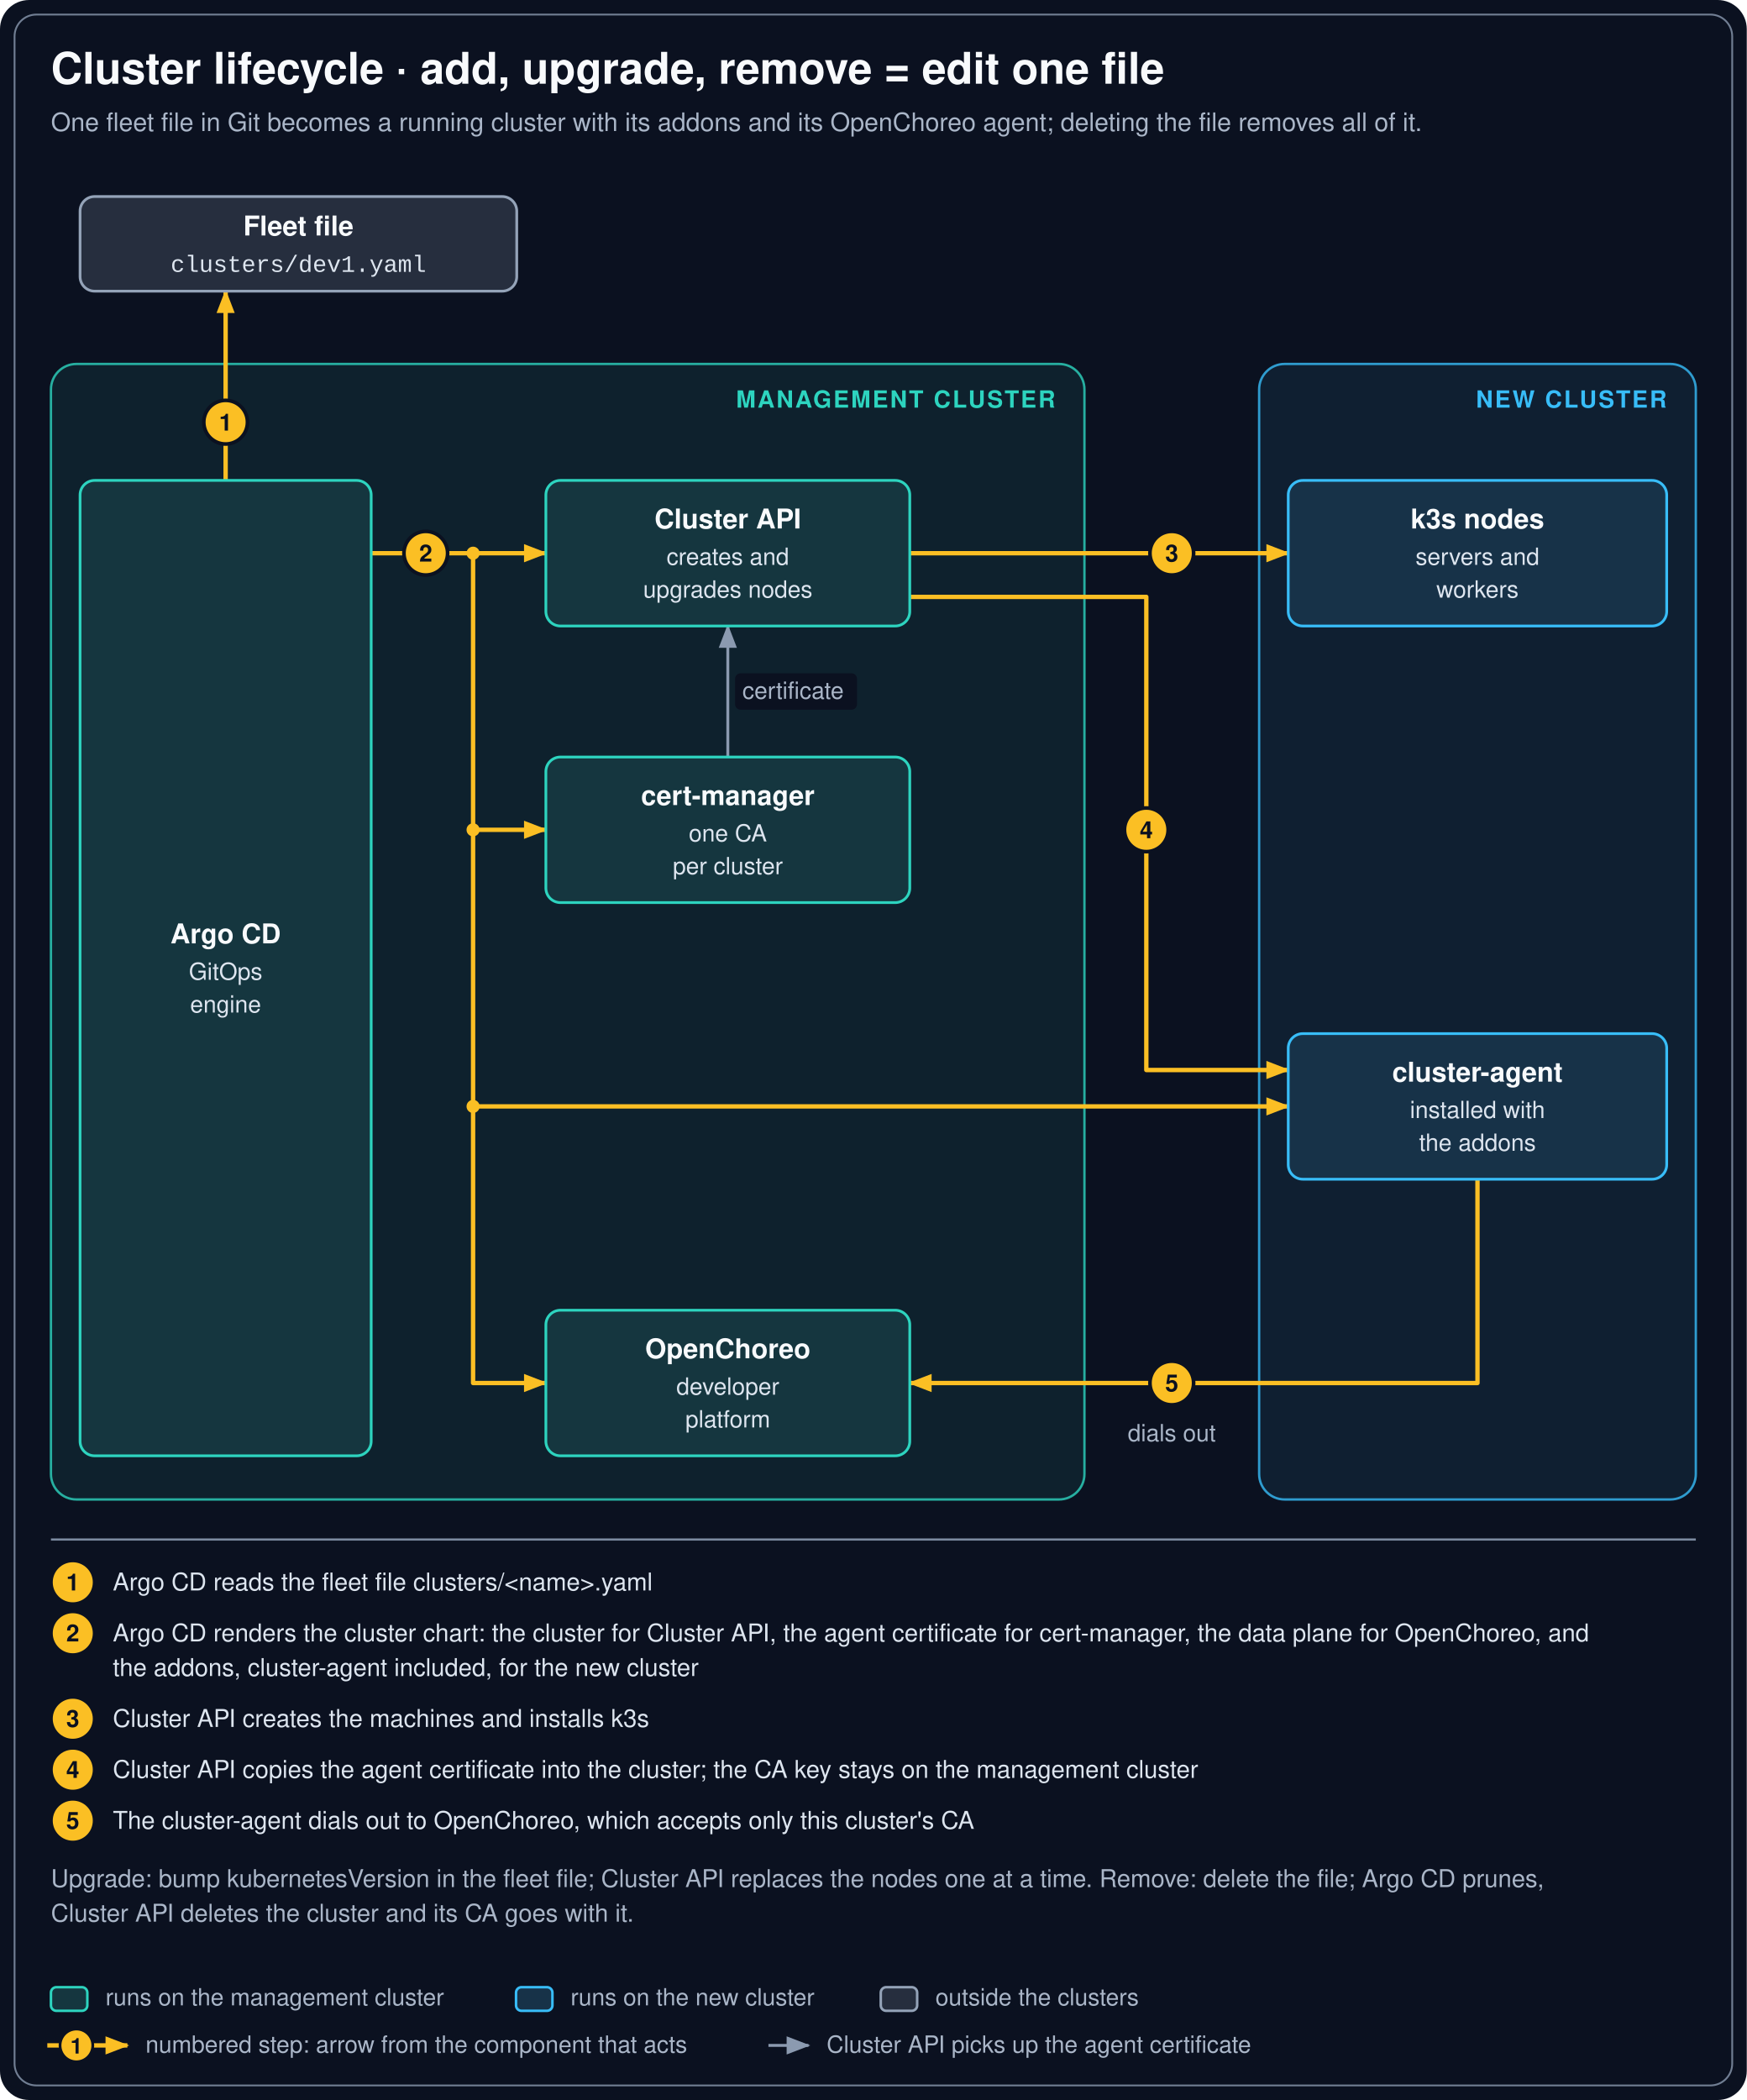
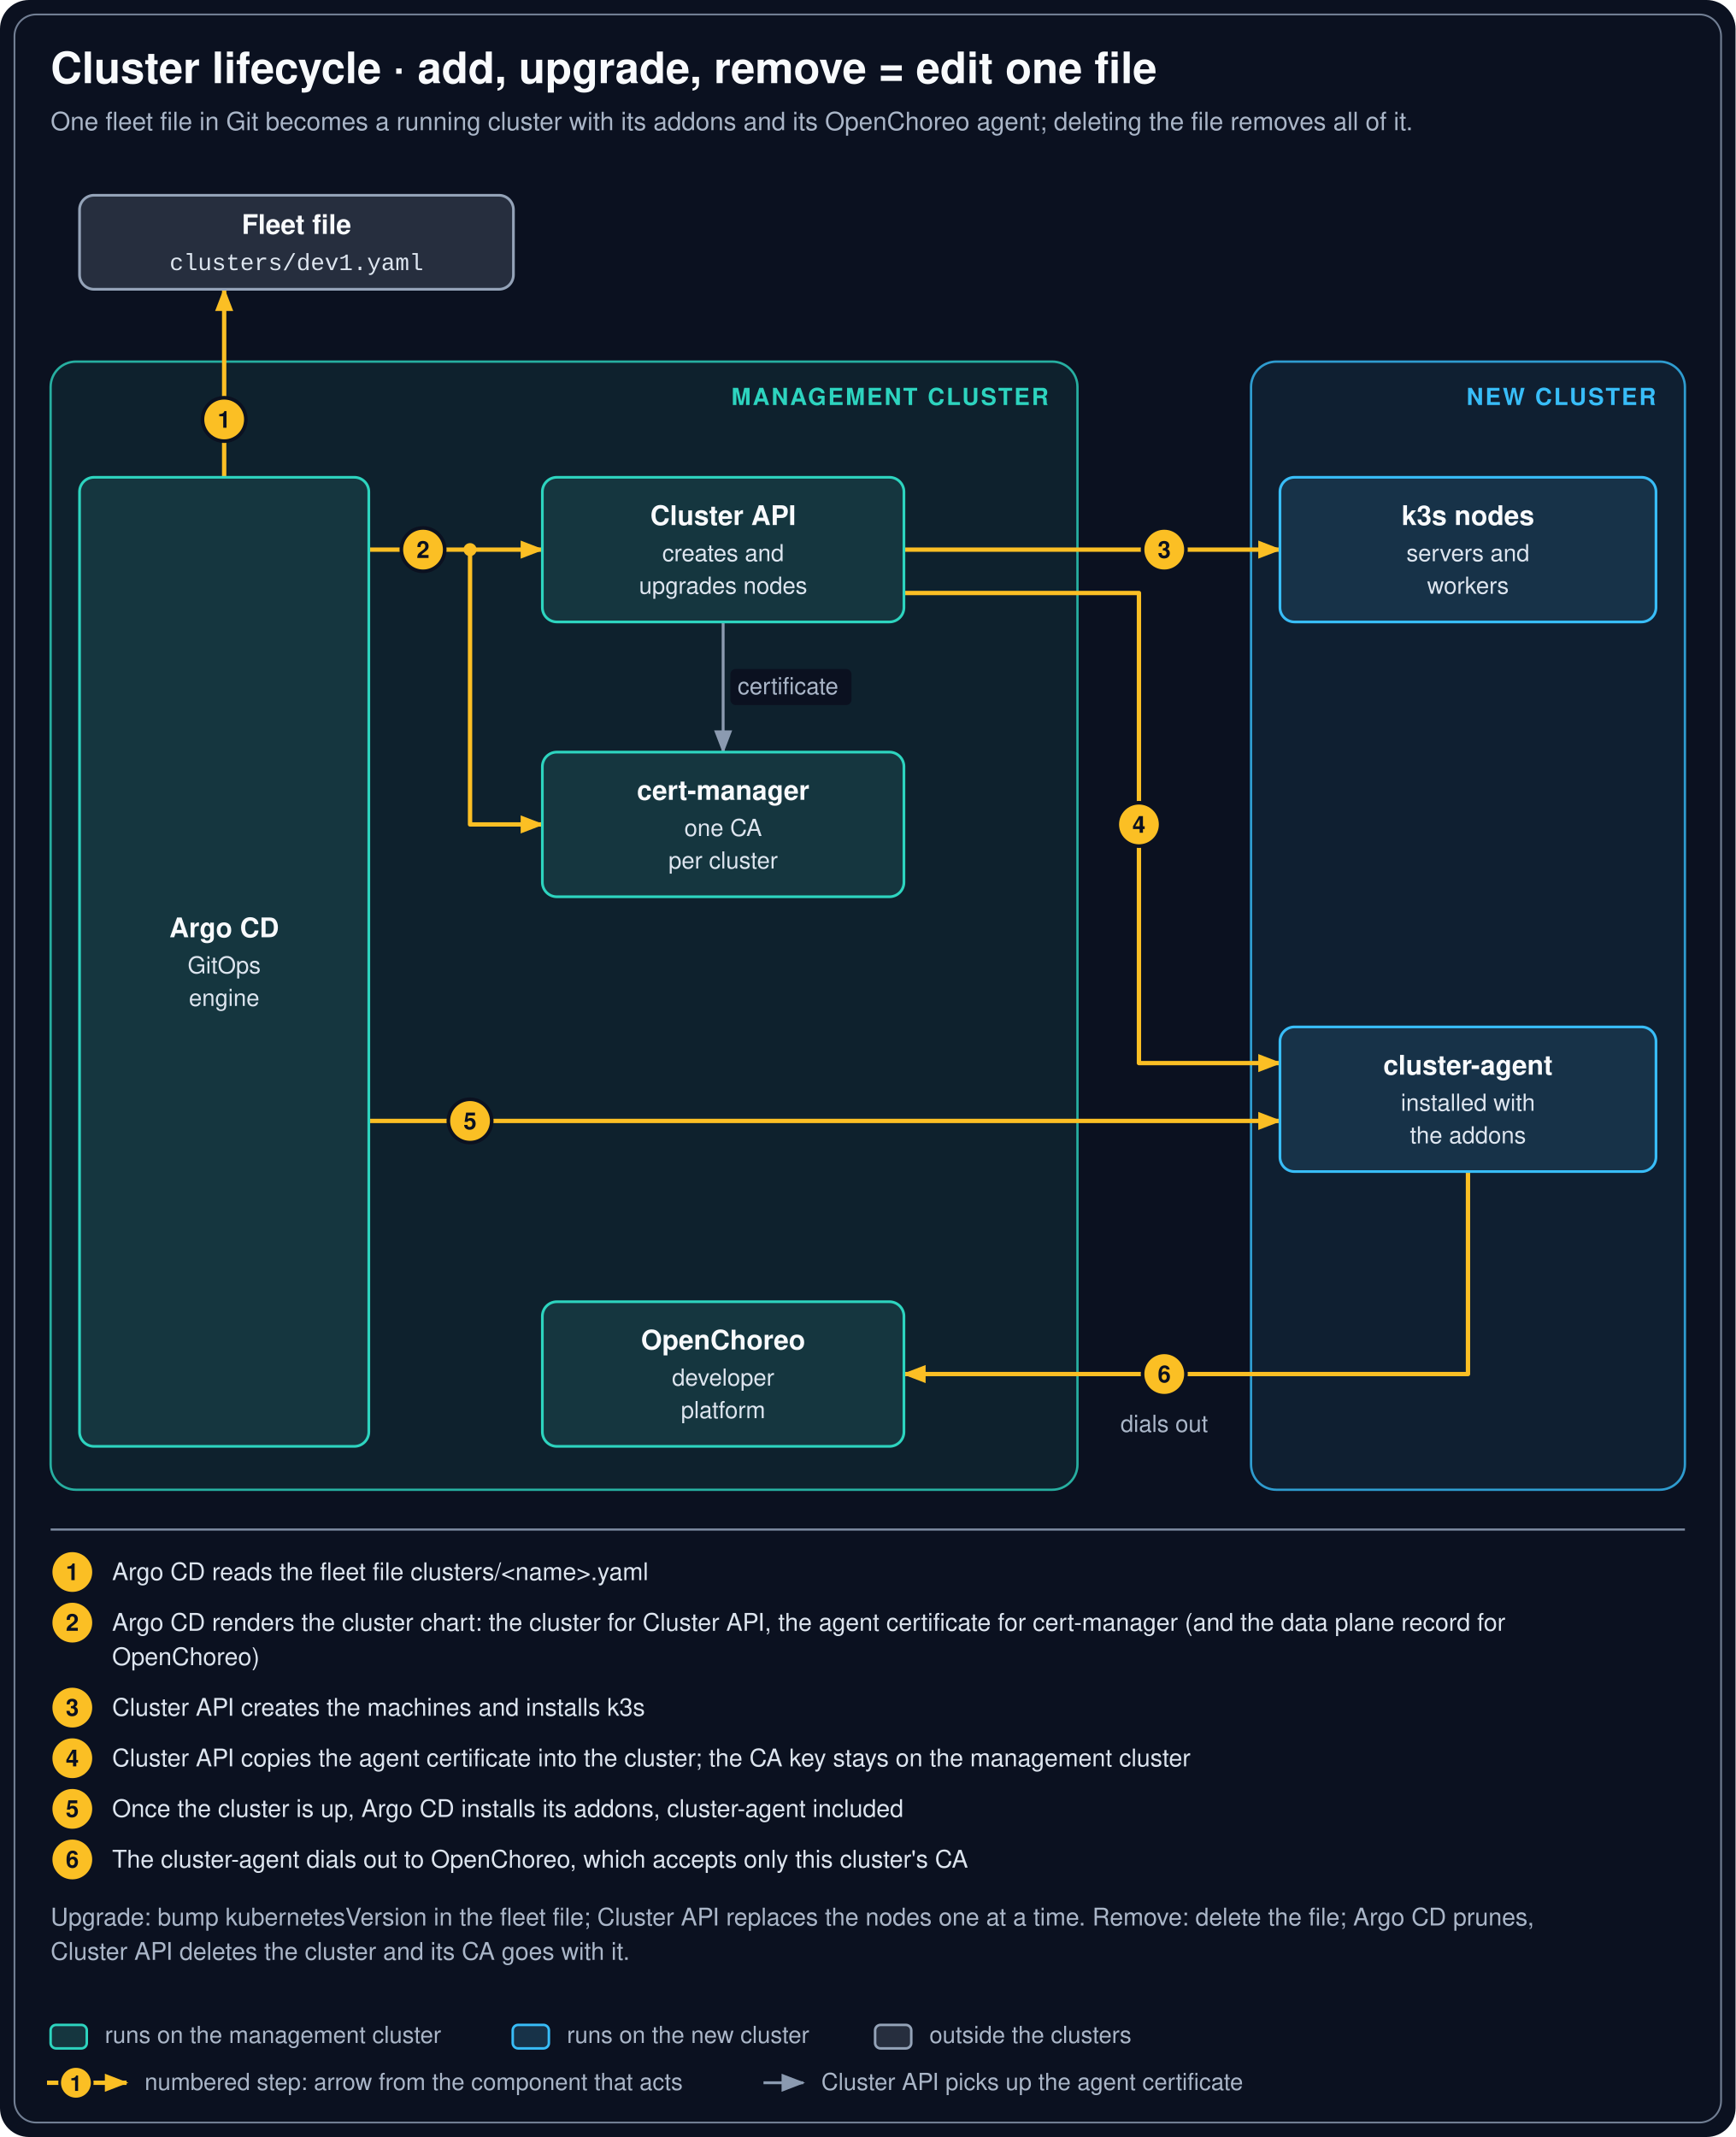
- <svg xmlns="http://www.w3.org/2000/svg" width="960" height="1154" viewBox="0 0 960 1154" role="img" aria-label="Cluster lifecycle · add, upgrade, remove = edit one file">
-   <style>.s{font-family:'Segoe UI','Helvetica Neue',Helvetica,Arial,'Liberation Sans',sans-serif}.m{font-family:'JetBrains Mono',SFMono-Regular,Menlo,Consolas,'Liberation Mono',monospace}.fx{fill:none;stroke-width:3.4;stroke-linecap:round;stroke-dasharray:4 10;opacity:0;animation:fxdash .9s linear infinite,fxseq 8.00s linear infinite both}@keyframes fxdash{to{stroke-dashoffset:-14}}@keyframes fxseq{0%{opacity:0}3%{opacity:1}33.0%{opacity:1}38.0%{opacity:0}100%{opacity:0}}@media (prefers-reduced-motion:reduce){.fx{animation:none;opacity:0}}</style>
+ <svg xmlns="http://www.w3.org/2000/svg" width="960" height="1182" viewBox="0 0 960 1182" role="img" aria-label="Cluster lifecycle · add, upgrade, remove = edit one file">
+   <style>.s{font-family:'Segoe UI','Helvetica Neue',Helvetica,Arial,'Liberation Sans',sans-serif}.m{font-family:'JetBrains Mono',SFMono-Regular,Menlo,Consolas,'Liberation Mono',monospace}.fx{fill:none;stroke-width:3.4;stroke-linecap:round;stroke-dasharray:4 10;opacity:0;animation:fxdash .9s linear infinite,fxseq 9.10s linear infinite both}@keyframes fxdash{to{stroke-dashoffset:-14}}@keyframes fxseq{0%{opacity:0}3%{opacity:1}29.0%{opacity:1}34.0%{opacity:0}100%{opacity:0}}@media (prefers-reduced-motion:reduce){.fx{animation:none;opacity:0}}</style>
  <defs>
    <marker id="ah8b9ab0" markerWidth="13" markerHeight="10" refX="12" refY="5" orient="auto" markerUnits="userSpaceOnUse">
      <path d="M0,0 L13,5 L0,10 z" fill="#8b9ab0" />
    </marker>
    <marker id="as8b9ab0" markerWidth="13" markerHeight="10" refX="1" refY="5" orient="auto" markerUnits="userSpaceOnUse">
      <path d="M13,0 L0,5 L13,10 z" fill="#8b9ab0" />
    </marker>
    <marker id="ahfbbf24" markerWidth="13" markerHeight="10" refX="12" refY="5" orient="auto" markerUnits="userSpaceOnUse">
      <path d="M0,0 L13,5 L0,10 z" fill="#fbbf24" />
    </marker>
    <marker id="asfbbf24" markerWidth="13" markerHeight="10" refX="1" refY="5" orient="auto" markerUnits="userSpaceOnUse">
      <path d="M13,0 L0,5 L13,10 z" fill="#fbbf24" />
    </marker>
  </defs>
-   <rect width="960" height="1154" rx="16" fill="#0b1120" />
-   <rect x="8" y="8" width="944" height="1138" rx="12" fill="none" stroke="#8b9ab0" stroke-opacity=".8" />
+   <rect width="960" height="1182" rx="16" fill="#0b1120" />
+   <rect x="8" y="8" width="944" height="1166" rx="12" fill="none" stroke="#8b9ab0" stroke-opacity=".8" />
  <rect x="28" y="200" width="568" height="624" rx="14" fill="#0e212d" stroke="#2dd4bf" stroke-opacity=".8" stroke-width="1.3" />
  <text class="s" x="580.0" y="224.0" font-size="13" fill="#2dd4bf" font-weight="700" text-anchor="end" letter-spacing="1.0">MANAGEMENT CLUSTER</text>
  <rect x="692" y="200" width="240" height="624" rx="14" fill="#0f1f31" stroke="#38bdf8" stroke-opacity=".8" stroke-width="1.3" />
  <text class="s" x="916.0" y="224.0" font-size="13" fill="#38bdf8" font-weight="700" text-anchor="end" letter-spacing="1.0">NEW CLUSTER</text>
  <path d="M 124.0 264.0 L 124.0 160.0" fill="none" stroke="#fbbf24" stroke-width="2.4" stroke-linejoin="round" marker-end="url(#ahfbbf24)" />
  <path d="M 204.0 304.0 L 260.0 304.0" fill="none" stroke="#fbbf24" stroke-width="2.4" stroke-linejoin="round" />
  <path d="M 260.0 304.0 L 300.0 304.0" fill="none" stroke="#fbbf24" stroke-width="2.4" stroke-linejoin="round" marker-end="url(#ahfbbf24)" />
  <path d="M 260.0 304.0 L 260.0 456.0 L 300.0 456.0" fill="none" stroke="#fbbf24" stroke-width="2.4" stroke-linejoin="round" marker-end="url(#ahfbbf24)" />
-   <path d="M 260.0 456.0 L 260.0 608.0 L 708.0 608.0" fill="none" stroke="#fbbf24" stroke-width="2.4" stroke-linejoin="round" marker-end="url(#ahfbbf24)" />
-   <path d="M 260.0 608.0 L 260.0 760.0 L 300.0 760.0" fill="none" stroke="#fbbf24" stroke-width="2.4" stroke-linejoin="round" marker-end="url(#ahfbbf24)" />
  <path d="M 500.0 304.0 L 708.0 304.0" fill="none" stroke="#fbbf24" stroke-width="2.4" stroke-linejoin="round" marker-end="url(#ahfbbf24)" />
-   <path d="M 400.0 416.0 L 400.0 344.0" fill="none" stroke="#8b9ab0" stroke-width="1.6" stroke-linejoin="round" marker-end="url(#ah8b9ab0)" />
+   <path d="M 400.0 344.0 L 400.0 416.0" fill="none" stroke="#8b9ab0" stroke-width="1.6" stroke-linejoin="round" marker-end="url(#ah8b9ab0)" />
  <path d="M 500.0 328.0 L 630.0 328.0 L 630.0 588.0 L 708.0 588.0" fill="none" stroke="#fbbf24" stroke-width="2.4" stroke-linejoin="round" marker-end="url(#ahfbbf24)" />
+   <path d="M 204.0 620.0 L 708.0 620.0" fill="none" stroke="#fbbf24" stroke-width="2.4" stroke-linejoin="round" marker-end="url(#ahfbbf24)" />
  <path d="M 812.0 648.0 L 812.0 760.0 L 500.0 760.0" fill="none" stroke="#fbbf24" stroke-width="2.4" stroke-linejoin="round" marker-end="url(#ahfbbf24)" />
  <path class="fx" d="M 124.0 264.0 L 124.0 160.0" stroke="#fde5a7" style="animation-delay:0s,0.00s" />
  <path class="fx" d="M 204.0 304.0 L 260.0 304.0" stroke="#fde5a7" style="animation-delay:0s,1.10s" />
  <path class="fx" d="M 260.0 304.0 L 300.0 304.0" stroke="#fde5a7" style="animation-delay:0s,1.10s" />
  <path class="fx" d="M 260.0 304.0 L 260.0 456.0 L 300.0 456.0" stroke="#fde5a7" style="animation-delay:0s,1.10s" />
-   <path class="fx" d="M 260.0 456.0 L 260.0 608.0 L 708.0 608.0" stroke="#fde5a7" style="animation-delay:0s,1.10s" />
-   <path class="fx" d="M 260.0 608.0 L 260.0 760.0 L 300.0 760.0" stroke="#fde5a7" style="animation-delay:0s,1.10s" />
  <path class="fx" d="M 500.0 304.0 L 708.0 304.0" stroke="#fde5a7" style="animation-delay:0s,2.20s" />
  <path class="fx" d="M 500.0 328.0 L 630.0 328.0 L 630.0 588.0 L 708.0 588.0" stroke="#fde5a7" style="animation-delay:0s,3.30s" />
-   <path class="fx" d="M 812.0 648.0 L 812.0 760.0 L 500.0 760.0" stroke="#fde5a7" style="animation-delay:0s,4.40s" />
+   <path class="fx" d="M 204.0 620.0 L 708.0 620.0" stroke="#fde5a7" style="animation-delay:0s,4.40s" />
+   <path class="fx" d="M 812.0 648.0 L 812.0 760.0 L 500.0 760.0" stroke="#fde5a7" style="animation-delay:0s,5.50s" />
  <rect x="44" y="108" width="240" height="52" rx="8" fill="#262e3e" stroke="#94a3b8" stroke-width="1.5" />
  <text class="s" x="164.0" y="129.4" font-size="15" fill="#f8fafc" font-weight="600" text-anchor="middle">Fleet file</text>
  <text class="m" x="164.0" y="149.4" font-size="13" fill="#dde5ef" text-anchor="middle">clusters/dev1.yaml</text>
  <rect x="44" y="264" width="160" height="536" rx="8" fill="#15363f" stroke="#2dd4bf" stroke-width="1.5" />
  <text class="s" x="124.0" y="518.4" font-size="15" fill="#f8fafc" font-weight="600" text-anchor="middle">Argo CD</text>
  <text class="s" x="124.0" y="538.4" font-size="13" fill="#dde5ef" text-anchor="middle">GitOps</text>
  <text class="s" x="124.0" y="556.4" font-size="13" fill="#dde5ef" text-anchor="middle">engine</text>
  <rect x="300" y="264" width="200" height="80" rx="8" fill="#15363f" stroke="#2dd4bf" stroke-width="1.5" />
  <text class="s" x="400.0" y="290.4" font-size="15" fill="#f8fafc" font-weight="600" text-anchor="middle">Cluster API</text>
  <text class="s" x="400.0" y="310.4" font-size="13" fill="#dde5ef" text-anchor="middle">creates and</text>
  <text class="s" x="400.0" y="328.4" font-size="13" fill="#dde5ef" text-anchor="middle">upgrades nodes</text>
  <rect x="300" y="416" width="200" height="80" rx="8" fill="#15363f" stroke="#2dd4bf" stroke-width="1.5" />
  <text class="s" x="400.0" y="442.4" font-size="15" fill="#f8fafc" font-weight="600" text-anchor="middle">cert-manager</text>
  <text class="s" x="400.0" y="462.4" font-size="13" fill="#dde5ef" text-anchor="middle">one CA</text>
  <text class="s" x="400.0" y="480.4" font-size="13" fill="#dde5ef" text-anchor="middle">per cluster</text>
  <rect x="300" y="720" width="200" height="80" rx="8" fill="#15363f" stroke="#2dd4bf" stroke-width="1.5" />
  <text class="s" x="400.0" y="746.4" font-size="15" fill="#f8fafc" font-weight="600" text-anchor="middle">OpenChoreo</text>
  <text class="s" x="400.0" y="766.4" font-size="13" fill="#dde5ef" text-anchor="middle">developer</text>
  <text class="s" x="400.0" y="784.4" font-size="13" fill="#dde5ef" text-anchor="middle">platform</text>
  <rect x="708" y="264" width="208" height="80" rx="8" fill="#173248" stroke="#38bdf8" stroke-width="1.5" />
  <text class="s" x="812.0" y="290.4" font-size="15" fill="#f8fafc" font-weight="600" text-anchor="middle">k3s nodes</text>
  <text class="s" x="812.0" y="310.4" font-size="13" fill="#dde5ef" text-anchor="middle">servers and</text>
  <text class="s" x="812.0" y="328.4" font-size="13" fill="#dde5ef" text-anchor="middle">workers</text>
  <rect x="708" y="568" width="208" height="80" rx="8" fill="#173248" stroke="#38bdf8" stroke-width="1.5" />
  <text class="s" x="812.0" y="594.4" font-size="15" fill="#f8fafc" font-weight="600" text-anchor="middle">cluster-agent</text>
  <text class="s" x="812.0" y="614.4" font-size="13" fill="#dde5ef" text-anchor="middle">installed with</text>
  <text class="s" x="812.0" y="632.4" font-size="13" fill="#dde5ef" text-anchor="middle">the addons</text>
  <text class="s" x="28.0" y="46.0" font-size="24" fill="#f8fafc" font-weight="700">Cluster lifecycle · add, upgrade, remove = edit one file</text>
  <text class="s" x="28.0" y="72.0" font-size="14" fill="#aab6c8">One fleet file in Git becomes a running cluster with its addons and its OpenChoreo agent; deleting the file removes all of it.</text>
  <circle cx="124.0" cy="232.0" r="12" fill="#fbbf24" stroke="#0b1120" stroke-width="2" />
  <text class="s" x="124.0" y="236.6" font-size="13" font-weight="700" fill="#0b1120" text-anchor="middle">1</text>
  <circle cx="234.0" cy="304.0" r="12" fill="#fbbf24" stroke="#0b1120" stroke-width="2" />
  <text class="s" x="234.0" y="308.6" font-size="13" font-weight="700" fill="#0b1120" text-anchor="middle">2</text>
  <circle cx="260.0" cy="304.0" r="3.6" fill="#fbbf24" />
-   <circle cx="260.0" cy="456.0" r="3.6" fill="#fbbf24" />
-   <circle cx="260.0" cy="608.0" r="3.6" fill="#fbbf24" />
  <circle cx="644.0" cy="304.0" r="12" fill="#fbbf24" stroke="#0b1120" stroke-width="2" />
  <text class="s" x="644.0" y="308.6" font-size="13" font-weight="700" fill="#0b1120" text-anchor="middle">3</text>
  <rect x="404.0" y="370.0" width="67.0" height="20.0" rx="3" fill="#0b1120" />
  <text class="s" x="408.0" y="384.0" font-size="13" fill="#aab6c8">certificate</text>
  <circle cx="630.0" cy="456.0" r="12" fill="#fbbf24" stroke="#0b1120" stroke-width="2" />
  <text class="s" x="630.0" y="460.6" font-size="13" font-weight="700" fill="#0b1120" text-anchor="middle">4</text>
+   <circle cx="260.0" cy="620.0" r="12" fill="#fbbf24" stroke="#0b1120" stroke-width="2" />
+   <text class="s" x="260.0" y="624.6" font-size="13" font-weight="700" fill="#0b1120" text-anchor="middle">5</text>
  <rect x="614.3" y="778.0" width="59.3" height="20.0" rx="3" fill="#0b1120" />
  <text class="s" x="644.0" y="792.0" font-size="13" fill="#aab6c8" text-anchor="middle">dials out</text>
  <circle cx="644.0" cy="760.0" r="12" fill="#fbbf24" stroke="#0b1120" stroke-width="2" />
-   <text class="s" x="644.0" y="764.6" font-size="13" font-weight="700" fill="#0b1120" text-anchor="middle">5</text>
+   <text class="s" x="644.0" y="764.6" font-size="13" font-weight="700" fill="#0b1120" text-anchor="middle">6</text>
  <line x1="28" y1="846" x2="932" y2="846" stroke="#7c8aa0" stroke-width="1.2" />
  <circle cx="40" cy="869.5" r="11" fill="#fbbf24" />
  <text class="s" x="40" y="874" font-size="13" font-weight="700" fill="#0b1120" text-anchor="middle">1</text>
  <text class="s" x="62.0" y="874.0" font-size="13.5" fill="#dde5ef">Argo CD reads the fleet file clusters/&lt;name&gt;.yaml</text>
  <circle cx="40" cy="897.5" r="11" fill="#fbbf24" />
  <text class="s" x="40" y="902" font-size="13" font-weight="700" fill="#0b1120" text-anchor="middle">2</text>
-   <text class="s" x="62.0" y="902.0" font-size="13.5" fill="#dde5ef">Argo CD renders the cluster chart: the cluster for Cluster API, the agent certificate for cert-manager, the data plane for OpenChoreo, and</text>
-   <text class="s" x="62.0" y="921.0" font-size="13.5" fill="#dde5ef">the addons, cluster-agent included, for the new cluster</text>
+   <text class="s" x="62.0" y="902.0" font-size="13.5" fill="#dde5ef">Argo CD renders the cluster chart: the cluster for Cluster API, the agent certificate for cert-manager (and the data plane record for</text>
+   <text class="s" x="62.0" y="921.0" font-size="13.5" fill="#dde5ef">OpenChoreo)</text>
  <circle cx="40" cy="944.5" r="11" fill="#fbbf24" />
  <text class="s" x="40" y="949" font-size="13" font-weight="700" fill="#0b1120" text-anchor="middle">3</text>
  <text class="s" x="62.0" y="949.0" font-size="13.5" fill="#dde5ef">Cluster API creates the machines and installs k3s</text>
  <circle cx="40" cy="972.5" r="11" fill="#fbbf24" />
  <text class="s" x="40" y="977" font-size="13" font-weight="700" fill="#0b1120" text-anchor="middle">4</text>
  <text class="s" x="62.0" y="977.0" font-size="13.5" fill="#dde5ef">Cluster API copies the agent certificate into the cluster; the CA key stays on the management cluster</text>
  <circle cx="40" cy="1000.5" r="11" fill="#fbbf24" />
  <text class="s" x="40" y="1005" font-size="13" font-weight="700" fill="#0b1120" text-anchor="middle">5</text>
-   <text class="s" x="62.0" y="1005.0" font-size="13.5" fill="#dde5ef">The cluster-agent dials out to OpenChoreo, which accepts only this cluster's CA</text>
-   <text class="s" x="28.0" y="1037.0" font-size="13.5" fill="#aab6c8">Upgrade: bump kubernetesVersion in the fleet file; Cluster API replaces the nodes one at a time. Remove: delete the file; Argo CD prunes,</text>
-   <text class="s" x="28.0" y="1056.0" font-size="13.5" fill="#aab6c8">Cluster API deletes the cluster and its CA goes with it.</text>
-   <rect x="28" y="1092" width="20" height="13" rx="3" fill="#15363f" stroke="#2dd4bf" stroke-width="1.4" />
-   <text class="s" x="58.0" y="1102.0" font-size="13" fill="#aab6c8">runs on the management cluster</text>
-   <rect x="283.605" y="1092" width="20" height="13" rx="3" fill="#173248" stroke="#38bdf8" stroke-width="1.4" />
-   <text class="s" x="313.6" y="1102.0" font-size="13" fill="#aab6c8">runs on the new cluster</text>
-   <rect x="484.063" y="1092" width="20" height="13" rx="3" fill="#262e3e" stroke="#94a3b8" stroke-width="1.4" />
-   <text class="s" x="514.1" y="1102.0" font-size="13" fill="#aab6c8">outside the clusters</text>
-   <path d="M 26 1124 L 70 1124" stroke="#fbbf24" stroke-width="2.4" marker-end="url(#ahfbbf24)" />
-   <circle cx="42" cy="1124" r="9" fill="#fbbf24" stroke="#0b1120" stroke-width="1.5" />
-   <text class="s" x="42" y="1128.5" font-size="12" font-weight="700" fill="#0b1120" text-anchor="middle">1</text>
-   <text class="s" x="80.0" y="1128.0" font-size="13" fill="#aab6c8">numbered step: arrow from the component that acts</text>
-   <path d="M 422.32 1124 L 444.32 1124" stroke="#8b9ab0" stroke-width="1.6" marker-end="url(#ah8b9ab0)" />
-   <text class="s" x="454.3" y="1128.0" font-size="13" fill="#aab6c8">Cluster API picks up the agent certificate</text>
+   <text class="s" x="62.0" y="1005.0" font-size="13.5" fill="#dde5ef">Once the cluster is up, Argo CD installs its addons, cluster-agent included</text>
+   <circle cx="40" cy="1028.5" r="11" fill="#fbbf24" />
+   <text class="s" x="40" y="1033" font-size="13" font-weight="700" fill="#0b1120" text-anchor="middle">6</text>
+   <text class="s" x="62.0" y="1033.0" font-size="13.5" fill="#dde5ef">The cluster-agent dials out to OpenChoreo, which accepts only this cluster's CA</text>
+   <text class="s" x="28.0" y="1065.0" font-size="13.5" fill="#aab6c8">Upgrade: bump kubernetesVersion in the fleet file; Cluster API replaces the nodes one at a time. Remove: delete the file; Argo CD prunes,</text>
+   <text class="s" x="28.0" y="1084.0" font-size="13.5" fill="#aab6c8">Cluster API deletes the cluster and its CA goes with it.</text>
+   <rect x="28" y="1120" width="20" height="13" rx="3" fill="#15363f" stroke="#2dd4bf" stroke-width="1.4" />
+   <text class="s" x="58.0" y="1130.0" font-size="13" fill="#aab6c8">runs on the management cluster</text>
+   <rect x="283.605" y="1120" width="20" height="13" rx="3" fill="#173248" stroke="#38bdf8" stroke-width="1.4" />
+   <text class="s" x="313.6" y="1130.0" font-size="13" fill="#aab6c8">runs on the new cluster</text>
+   <rect x="484.063" y="1120" width="20" height="13" rx="3" fill="#262e3e" stroke="#94a3b8" stroke-width="1.4" />
+   <text class="s" x="514.1" y="1130.0" font-size="13" fill="#aab6c8">outside the clusters</text>
+   <path d="M 26 1152 L 70 1152" stroke="#fbbf24" stroke-width="2.4" marker-end="url(#ahfbbf24)" />
+   <circle cx="42" cy="1152" r="9" fill="#fbbf24" stroke="#0b1120" stroke-width="1.5" />
+   <text class="s" x="42" y="1156.5" font-size="12" font-weight="700" fill="#0b1120" text-anchor="middle">1</text>
+   <text class="s" x="80.0" y="1156.0" font-size="13" fill="#aab6c8">numbered step: arrow from the component that acts</text>
+   <path d="M 422.32 1152 L 444.32 1152" stroke="#8b9ab0" stroke-width="1.6" marker-end="url(#ah8b9ab0)" />
+   <text class="s" x="454.3" y="1156.0" font-size="13" fill="#aab6c8">Cluster API picks up the agent certificate</text>
</svg>
